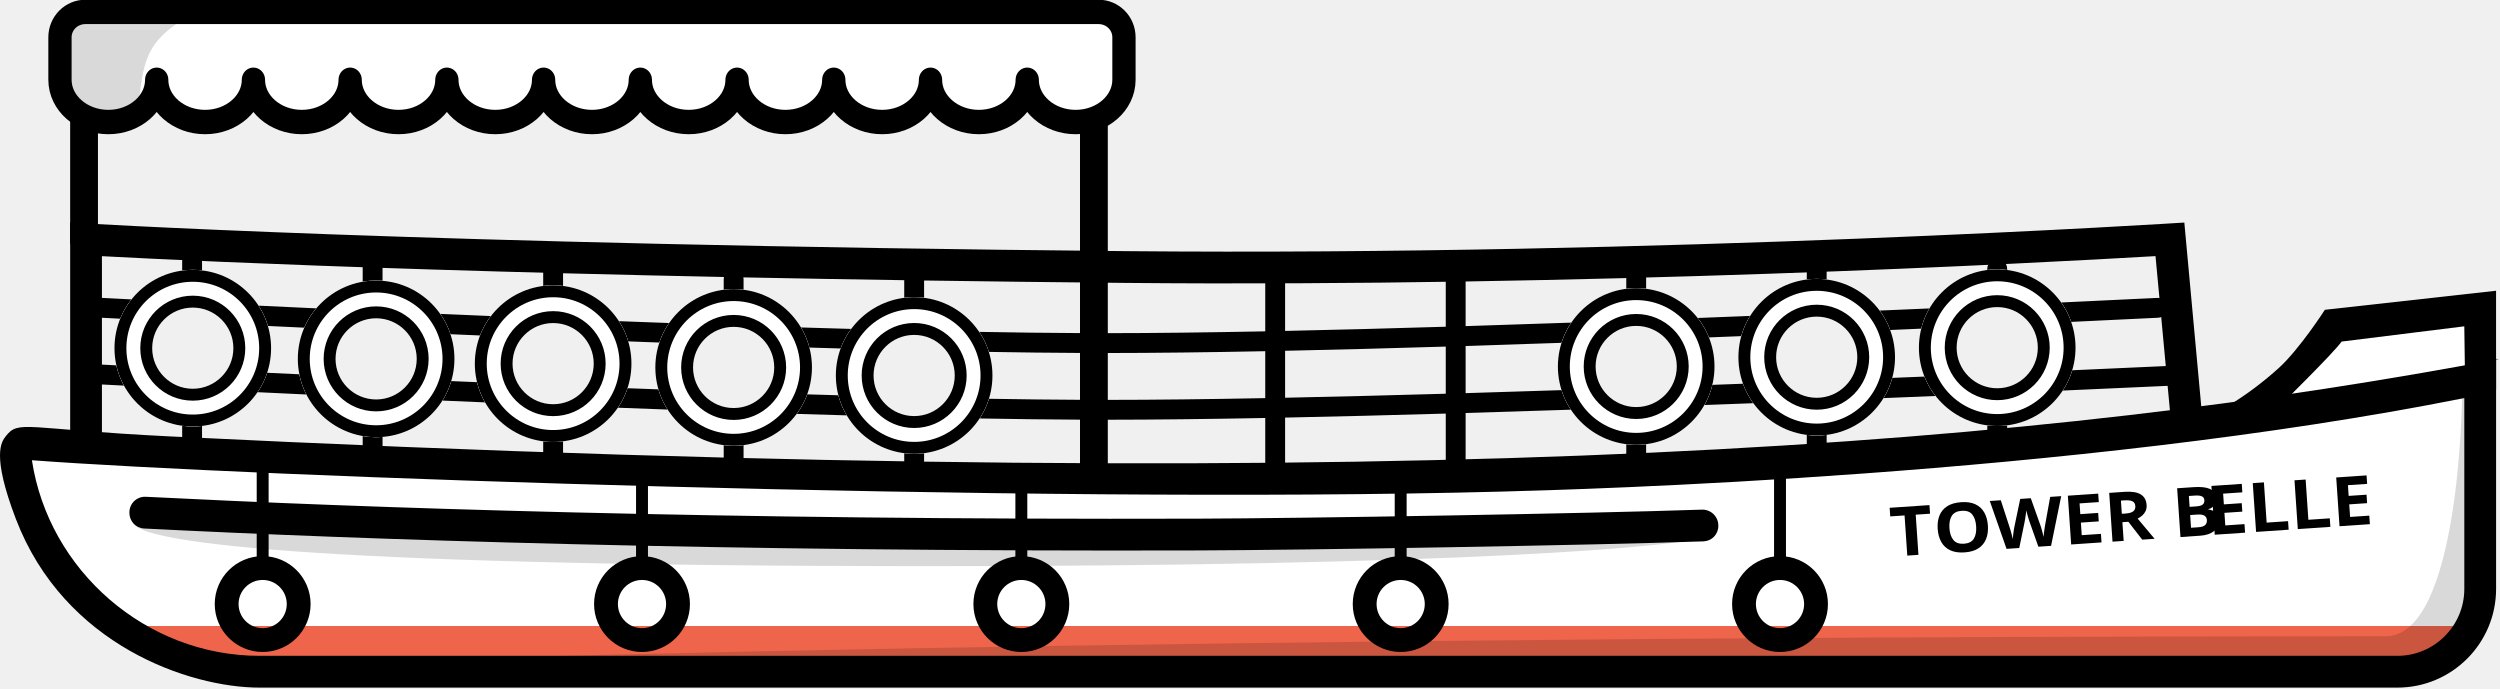
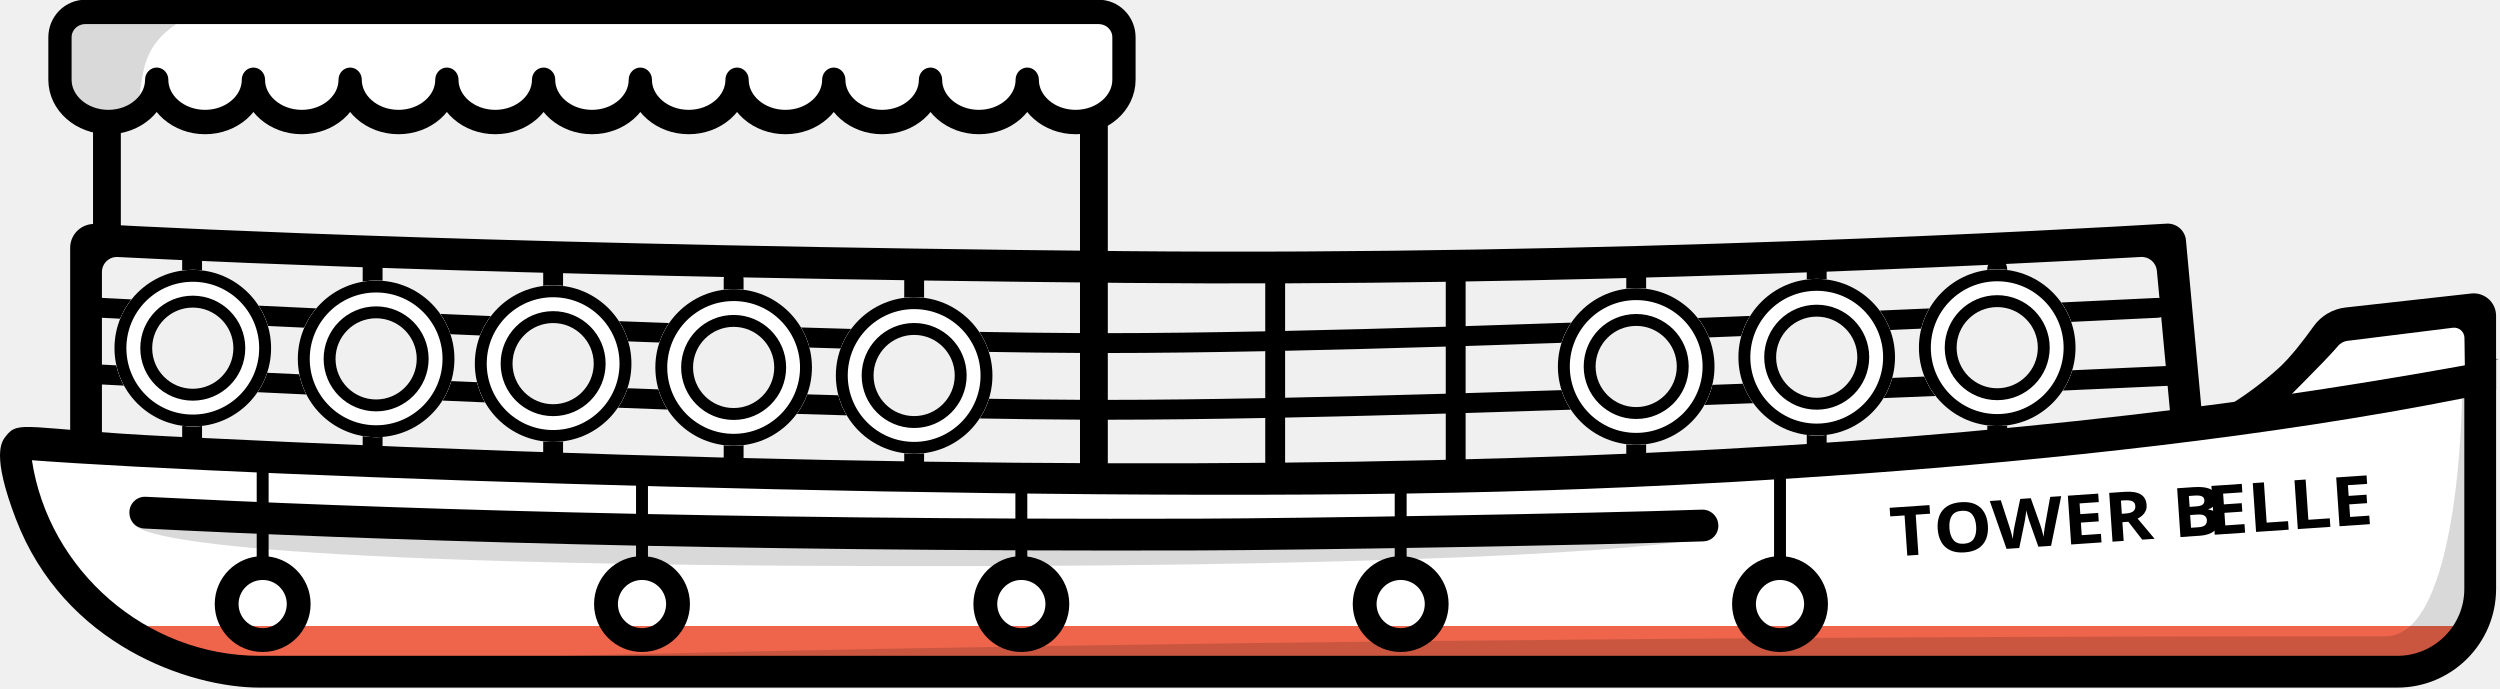
<svg xmlns="http://www.w3.org/2000/svg" width="100%" height="100%" viewBox="0 0 2623 722" version="1.1" xml:space="preserve" style="fill-rule:evenodd;clip-rule:evenodd;stroke-linecap:square;stroke-linejoin:round;stroke-miterlimit:1.5;">
  <g transform="matrix(1,0,0,1,-1383.78,-5301.08)">
    <g>
      <g transform="matrix(2.03693,0,0,0.500745,-1823.97,2606.41)">
        <path d="M2844.14,6041.7C2844.14,6041.7 2844.14,6431.09 2844.14,6654.39C2844.14,6694.89 2840.19,6733.72 2833.15,6762.36C2826.11,6791 2816.56,6807.08 2806.61,6807.08C2641.92,6807.08 1979.38,6807.08 1705.48,6807.08C1639.52,6807.08 1586.05,6589.58 1586.05,6321.28C1586.05,6321.28 1586.05,6321.28 1586.05,6321.28C1971.64,6438.46 2351.02,6427.91 2742.9,6246.8C2748.79,6244.08 2774.32,6061.58 2780.22,6058.78C2804.79,6047.11 2819.55,6054.73 2844.14,6041.7Z" style="fill:white;" />
      </g>
      <g transform="matrix(2.03693,0,0,0.500745,-1823.97,2606.41)">
        <path d="M2842.94,6692.9C2838.74,6758.59 2824.07,6807.08 2806.61,6807.08L1705.48,6807.08C1676.17,6807.08 1649.33,6764.15 1628.55,6692.9L2842.94,6692.9Z" style="fill:rgb(238,101,75);" />
      </g>
      <g transform="matrix(1,0,0,1,0,15.5392)">
        <g transform="matrix(0.649426,0,0,0.649426,373.197,3542.5)">
-           <path d="M4660.04,3214.93C4643.65,3215.65 4626.9,3216.37 4609.82,3217.11C4605.63,3205.8 4599.86,3195.25 4592.79,3185.73C4620.5,3184.55 4647.39,3183.38 4673.32,3182.25C4667.45,3192.34 4662.94,3203.32 4660.04,3214.93ZM4766.75,3120.16L4766.75,3118.22C4766.75,3109.37 4773.94,3102.18 4782.79,3102.18C4791.65,3102.18 4798.83,3109.37 4798.83,3118.22L4798.83,3120.16C4793.58,3119.49 4788.23,3119.15 4782.79,3119.15C4777.36,3119.15 4772.01,3119.49 4766.75,3120.16ZM4886.11,3172.66C4982.85,3168.16 5041.21,3165.26 5041.21,3165.26C5050.05,3164.82 5057.59,3171.64 5058.03,3180.48C5058.46,3189.33 5051.64,3196.86 5042.8,3197.3C5042.8,3197.3 4990.28,3199.91 4902.28,3204.02C4898.36,3192.75 4892.88,3182.22 4886.11,3172.66ZM4903.95,3282.18C5008.48,3277.58 5072.05,3274.59 5072.05,3274.59C5080.89,3274.17 5088.41,3281.01 5088.82,3289.85C5089.24,3298.7 5082.4,3306.21 5073.56,3306.63C5073.56,3306.63 5003.13,3309.95 4888.64,3314.96C4895.22,3304.93 4900.42,3293.91 4903.95,3282.18ZM4798.83,3371.17L4798.83,3403.9C4798.83,3412.76 4791.65,3419.94 4782.79,3419.94C4773.94,3419.94 4766.75,3412.76 4766.75,3403.9L4766.75,3371.17C4772.01,3371.84 4777.36,3372.18 4782.79,3372.18C4788.23,3372.18 4793.58,3371.84 4798.83,3371.17ZM4683.24,3323.7C4656.1,3324.83 4627.98,3325.98 4599.04,3327.15C4605.22,3317.1 4610.03,3306.12 4613.21,3294.47C4630.87,3293.76 4648.21,3293.05 4665.18,3292.35C4669.7,3303.7 4675.81,3314.24 4683.24,3323.7ZM4369.28,3227.03C4352,3227.72 4334.57,3228.4 4317.03,3229.08C4312.47,3217.71 4306.31,3207.15 4298.83,3197.69C4327.44,3196.59 4355.75,3195.48 4383.66,3194.36C4377.41,3204.4 4372.53,3215.38 4369.28,3227.03ZM4475.12,3135.55L4475.12,3118.22C4475.12,3109.37 4482.31,3102.18 4491.16,3102.18C4500.02,3102.18 4507.2,3109.37 4507.2,3118.22L4507.2,3135.55C4501.95,3134.89 4496.6,3134.54 4491.16,3134.54C4485.73,3134.54 4480.38,3134.89 4475.12,3135.55ZM4507.2,3386.57L4507.2,3437.16C4507.2,3446.01 4500.02,3453.2 4491.16,3453.2C4482.31,3453.2 4475.12,3446.01 4475.12,3437.16L4475.12,3386.57C4480.38,3387.23 4485.73,3387.58 4491.16,3387.58C4496.6,3387.58 4501.95,3387.23 4507.2,3386.57ZM4388.79,3335.38C4362.71,3336.36 4336.31,3337.35 4309.67,3338.32C4315.38,3328.24 4319.75,3317.31 4322.54,3305.75C4339.16,3305.14 4355.69,3304.53 4372.1,3303.91C4376.18,3315.24 4381.83,3325.81 4388.79,3335.38ZM4094.03,3345.86C4037.2,3347.74 3980.26,3349.54 3923.94,3351.2L3923.94,3437.16C3923.94,3446.01 3916.75,3453.2 3907.9,3453.2C3899.05,3453.2 3891.86,3446.01 3891.86,3437.16L3891.86,3352.14C3802.46,3354.72 3714.96,3356.93 3632.31,3358.62L3632.31,3454.03C3632.31,3462.88 3625.12,3470.07 3616.27,3470.07C3607.41,3470.07 3600.23,3462.88 3600.23,3454.03L3600.23,3359.25C3507.11,3361.02 3420.85,3362.05 3345.86,3362.08L3345.86,3476.49L3300.95,3476.49L3300.95,3361.98C3250.46,3361.73 3196.02,3361.05 3138.77,3360.03C3145.18,3350.28 3150.29,3339.59 3153.83,3328.21C3205.58,3329.09 3254.91,3329.67 3300.95,3329.9L3300.95,3254.19C3254.86,3253.96 3205.48,3253.38 3153.67,3252.5C3150.01,3240.91 3144.72,3230.03 3138.08,3220.15C3195.58,3221.18 3250.26,3221.86 3300.95,3222.11L3300.95,2714.17L3345.86,2714.17L3345.86,3222.21C3421.26,3222.18 3507.49,3221.11 3600.23,3219.27L3600.23,3135.09C3600.23,3126.23 3607.41,3119.05 3616.27,3119.05C3625.12,3119.05 3632.31,3126.23 3632.31,3135.09L3632.31,3218.61C3715.16,3216.85 3802.67,3214.52 3891.86,3211.82L3891.86,3118.22C3891.86,3109.37 3899.05,3102.18 3907.9,3102.18C3916.75,3102.18 3923.94,3109.37 3923.94,3118.22L3923.94,3210.84C3980.59,3209.08 4037.77,3207.18 4094.73,3205.19C4087.98,3215.16 4082.61,3226.13 4078.9,3237.84C4027.18,3239.62 3975.34,3241.33 3923.94,3242.93L3923.94,3319.12C3975.27,3317.6 4027.11,3315.97 4078.9,3314.27C4082.48,3325.57 4087.6,3336.18 4094.03,3345.86ZM3600.23,3251.36C3507.5,3253.19 3421.26,3254.26 3345.86,3254.29L3345.86,3330C3420.85,3329.97 3507.11,3328.94 3600.23,3327.17L3600.23,3251.36ZM3891.86,3243.91C3802.66,3246.61 3715.16,3248.93 3632.31,3250.7L3632.31,3326.54C3714.96,3324.85 3802.46,3322.63 3891.86,3320.06L3891.86,3243.91ZM4183.49,3150.55L4183.49,3118.22C4183.49,3109.37 4190.68,3102.18 4199.53,3102.18C4208.38,3102.18 4215.57,3109.37 4215.57,3118.22L4215.57,3150.55C4210.32,3149.88 4204.96,3149.54 4199.53,3149.54C4194.1,3149.54 4188.74,3149.88 4183.49,3150.55ZM4215.57,3401.56L4215.57,3437.16C4215.57,3446.01 4208.38,3453.2 4199.53,3453.2C4190.68,3453.2 4183.49,3446.01 4183.49,3437.16L4183.49,3401.56C4188.74,3402.23 4194.1,3402.57 4199.53,3402.57C4204.96,3402.57 4210.32,3402.23 4215.57,3401.56ZM2924.11,3355.02C2897.38,3354.27 2870.38,3353.48 2843.21,3352.65C2850.28,3343.07 2856.04,3332.45 2860.21,3321.08C2877.08,3321.59 2893.87,3322.08 2910.56,3322.55C2913.57,3334.1 2918.17,3345 2924.11,3355.02ZM2914.23,3246.96C2897.51,3246.48 2880.68,3245.99 2863.77,3245.49C2860.74,3233.93 2856.12,3223.01 2850.15,3212.99C2877.42,3213.82 2904.51,3214.61 2931.33,3215.35C2924.22,3224.93 2918.43,3235.56 2914.23,3246.96ZM3016.97,3165.1L3016.97,3135.09C3016.97,3126.23 3024.15,3119.05 3033.01,3119.05C3041.86,3119.05 3049.05,3126.23 3049.05,3135.09L3049.05,3165.1C3043.79,3164.43 3038.44,3164.09 3033.01,3164.09C3027.57,3164.09 3022.22,3164.43 3016.97,3165.1ZM3049.05,3416.12L3049.05,3454.03C3049.05,3462.88 3041.86,3470.07 3033.01,3470.07C3024.15,3470.07 3016.97,3462.88 3016.97,3454.03L3016.97,3416.12C3022.22,3416.78 3027.57,3417.12 3033.01,3417.12C3038.44,3417.12 3043.79,3416.78 3049.05,3416.12ZM2634.72,3345.65C2607.84,3344.67 2581.01,3343.68 2554.31,3342.66C2560.89,3333.03 2566.16,3322.44 2569.9,3311.16C2586.52,3311.78 2603.19,3312.4 2619.89,3313.01C2623.29,3324.67 2628.32,3335.64 2634.72,3345.65ZM2621.39,3237.37C2604.59,3236.76 2587.81,3236.14 2571.07,3235.51C2567.61,3223.83 2562.51,3212.85 2556.03,3202.84C2582.97,3203.87 2610.05,3204.87 2637.18,3205.85C2630.53,3215.48 2625.19,3226.07 2621.39,3237.37ZM2725.33,3152.09L2725.33,3135.09C2725.33,3126.23 2732.52,3119.05 2741.37,3119.05C2750.23,3119.05 2757.41,3126.23 2757.41,3135.09L2757.41,3152.09C2752.16,3151.42 2746.81,3151.08 2741.37,3151.08C2735.94,3151.08 2730.59,3151.42 2725.33,3152.09ZM2757.41,3403.1L2757.41,3454.03C2757.41,3462.88 2750.23,3470.07 2741.37,3470.07C2732.52,3470.07 2725.33,3462.88 2725.33,3454.03L2725.33,3403.1C2730.59,3403.77 2735.94,3404.11 2741.37,3404.11C2746.81,3404.11 2752.16,3403.77 2757.41,3403.1ZM2331.67,3225.94C2315.59,3225.27 2299.65,3224.59 2283.89,3223.91C2279.97,3212.11 2274.36,3201.07 2267.34,3191.1C2294.16,3192.26 2321.51,3193.42 2349.28,3194.58C2342.01,3204.07 2336.05,3214.61 2331.67,3225.94ZM2433.7,3145.95L2433.7,3104.29C2433.7,3095.44 2440.89,3088.25 2449.74,3088.25C2458.6,3088.25 2465.78,3095.44 2465.78,3104.29L2465.78,3145.95C2460.53,3145.29 2455.18,3144.94 2449.74,3144.94C2444.31,3144.94 2438.96,3145.29 2433.7,3145.95ZM2465.78,3396.97L2465.78,3423.23C2465.78,3432.09 2458.6,3439.27 2449.74,3439.27C2440.89,3439.27 2433.7,3432.09 2433.7,3423.23L2433.7,3396.97C2438.96,3397.63 2444.31,3397.98 2449.74,3397.98C2455.18,3397.98 2460.53,3397.63 2465.78,3396.97ZM2339.8,3334.07C2316.49,3333.09 2293.49,3332.12 2270.86,3331.14C2276.98,3321.45 2281.81,3310.87 2285.13,3299.65C2298.89,3300.24 2312.79,3300.83 2326.8,3301.42C2329.62,3313.01 2334.03,3323.98 2339.8,3334.07ZM2051.1,3321.3C2023.49,3320.02 1997.12,3318.78 1972.19,3317.59C1978.73,3307.99 1983.99,3297.45 1987.71,3286.22C2004.46,3287.01 2021.82,3287.83 2039.72,3288.66C2042.03,3300.18 2045.89,3311.14 2051.1,3321.3ZM2047.73,3213.36C2027.42,3212.41 2007.8,3211.49 1988.93,3210.6C1985.46,3198.86 1980.33,3187.82 1973.81,3177.77C2003.06,3179.16 2034.27,3180.63 2067.14,3182.14C2059.24,3191.49 2052.67,3201.99 2047.73,3213.36ZM2142.07,3139.11L2142.07,3089.79C2142.07,3080.93 2149.26,3073.75 2158.11,3073.75C2166.96,3073.75 2174.15,3080.93 2174.15,3089.79L2174.15,3137.66C2170.73,3137.39 2167.28,3137.24 2163.79,3137.24C2156.38,3137.24 2149.13,3137.88 2142.07,3139.11ZM2174.15,3389.86L2174.15,3408.73C2174.15,3417.58 2166.96,3424.77 2158.11,3424.77C2149.26,3424.77 2142.07,3417.58 2142.07,3408.73L2142.07,3388.42C2149.13,3389.64 2156.38,3390.28 2163.79,3390.28C2167.28,3390.28 2170.73,3390.14 2174.15,3389.86ZM1750.33,3198.87C1730.6,3197.86 1719.94,3197.3 1719.94,3197.3C1711.1,3196.83 1704.3,3189.28 1704.77,3180.44C1705.24,3171.6 1712.79,3164.8 1721.63,3165.26C1721.63,3165.26 1738.32,3166.14 1768.6,3167.68C1761.1,3177.08 1754.92,3187.57 1750.33,3198.87ZM1850.44,3121.09L1850.44,3089.79C1850.44,3080.93 1857.63,3073.75 1866.48,3073.75C1875.33,3073.75 1882.52,3080.93 1882.52,3089.79L1882.52,3120.82C1877.62,3120.24 1872.63,3119.94 1867.57,3119.94C1861.76,3119.94 1856.04,3120.33 1850.44,3121.09ZM1882.52,3372.1L1882.52,3408.73C1882.52,3417.58 1875.33,3424.77 1866.48,3424.77C1857.63,3424.77 1850.44,3417.58 1850.44,3408.73L1850.44,3371.82C1856.04,3372.58 1861.76,3372.97 1867.57,3372.97C1872.63,3372.97 1877.62,3372.68 1882.52,3372.1ZM1756.46,3306.97C1732.82,3305.76 1719.94,3305.09 1719.94,3305.09C1711.1,3304.62 1704.3,3297.06 1704.77,3288.22C1705.24,3279.38 1712.79,3272.59 1721.63,3273.05C1721.63,3273.05 1729.46,3273.46 1744.12,3274.22C1746.72,3285.82 1750.91,3296.82 1756.46,3306.97ZM1669.46,2714.17L1714.37,2714.17L1714.37,3078.02L1669.46,3078.02L1669.46,2714.17ZM1970.85,3422.97C1970.85,3417.66 1975.17,3413.35 1980.48,3413.35C1985.79,3413.35 1990.1,3417.66 1990.1,3422.97L1990.1,3599.4C1990.1,3604.71 1985.79,3609.02 1980.48,3609.02C1975.17,3609.02 1970.85,3604.71 1970.85,3599.4L1970.85,3422.97ZM2583.7,3444.53C2583.7,3439.22 2588.02,3434.91 2593.33,3434.91C2598.64,3434.91 2602.95,3439.22 2602.95,3444.53L2602.95,3599.4C2602.95,3604.71 2598.64,3609.02 2593.33,3609.02C2588.02,3609.02 2583.7,3604.71 2583.7,3599.4L2583.7,3444.53ZM3196.55,3444.53C3196.55,3439.22 3200.87,3434.91 3206.18,3434.91C3211.49,3434.91 3215.8,3439.22 3215.8,3444.53L3215.8,3599.4C3215.8,3604.71 3211.49,3609.02 3206.18,3609.02C3200.87,3609.02 3196.55,3604.71 3196.55,3599.4L3196.55,3444.53Z" />
+           <path d="M4660.04,3214.93C4643.65,3215.65 4626.9,3216.37 4609.82,3217.11C4605.63,3205.8 4599.86,3195.25 4592.79,3185.73C4620.5,3184.55 4647.39,3183.38 4673.32,3182.25C4667.45,3192.34 4662.94,3203.32 4660.04,3214.93ZM4766.75,3120.16L4766.75,3118.22C4766.75,3109.37 4773.94,3102.18 4782.79,3102.18C4791.65,3102.18 4798.83,3109.37 4798.83,3118.22L4798.83,3120.16C4793.58,3119.49 4788.23,3119.15 4782.79,3119.15C4777.36,3119.15 4772.01,3119.49 4766.75,3120.16ZM4886.11,3172.66C4982.85,3168.16 5041.21,3165.26 5041.21,3165.26C5050.05,3164.82 5057.59,3171.64 5058.03,3180.48C5058.46,3189.33 5051.64,3196.86 5042.8,3197.3C5042.8,3197.3 4990.28,3199.91 4902.28,3204.02C4898.36,3192.75 4892.88,3182.22 4886.11,3172.66ZM4903.95,3282.18C5008.48,3277.58 5072.05,3274.59 5072.05,3274.59C5080.89,3274.17 5088.41,3281.01 5088.82,3289.85C5089.24,3298.7 5082.4,3306.21 5073.56,3306.63C5073.56,3306.63 5003.13,3309.95 4888.64,3314.96C4895.22,3304.93 4900.42,3293.91 4903.95,3282.18ZM4798.83,3371.17L4798.83,3403.9C4798.83,3412.76 4791.65,3419.94 4782.79,3419.94C4773.94,3419.94 4766.75,3412.76 4766.75,3403.9L4766.75,3371.17C4772.01,3371.84 4777.36,3372.18 4782.79,3372.18C4788.23,3372.18 4793.58,3371.84 4798.83,3371.17ZM4683.24,3323.7C4656.1,3324.83 4627.98,3325.98 4599.04,3327.15C4605.22,3317.1 4610.03,3306.12 4613.21,3294.47C4630.87,3293.76 4648.21,3293.05 4665.18,3292.35C4669.7,3303.7 4675.81,3314.24 4683.24,3323.7ZM4369.28,3227.03C4352,3227.72 4334.57,3228.4 4317.03,3229.08C4312.47,3217.71 4306.31,3207.15 4298.83,3197.69C4327.44,3196.59 4355.75,3195.48 4383.66,3194.36C4377.41,3204.4 4372.53,3215.38 4369.28,3227.03ZM4475.12,3135.55L4475.12,3118.22C4475.12,3109.37 4482.31,3102.18 4491.16,3102.18C4500.02,3102.18 4507.2,3109.37 4507.2,3118.22L4507.2,3135.55C4501.95,3134.89 4496.6,3134.54 4491.16,3134.54C4485.73,3134.54 4480.38,3134.89 4475.12,3135.55ZM4507.2,3386.57L4507.2,3437.16C4507.2,3446.01 4500.02,3453.2 4491.16,3453.2C4482.31,3453.2 4475.12,3446.01 4475.12,3437.16L4475.12,3386.57C4480.38,3387.23 4485.73,3387.58 4491.16,3387.58C4496.6,3387.58 4501.95,3387.23 4507.2,3386.57ZM4388.79,3335.38C4362.71,3336.36 4336.31,3337.35 4309.67,3338.32C4315.38,3328.24 4319.75,3317.31 4322.54,3305.75C4339.16,3305.14 4355.69,3304.53 4372.1,3303.91C4376.18,3315.24 4381.83,3325.81 4388.79,3335.38ZM4094.03,3345.86C4037.2,3347.74 3980.26,3349.54 3923.94,3351.2L3923.94,3437.16C3923.94,3446.01 3916.75,3453.2 3907.9,3453.2C3899.05,3453.2 3891.86,3446.01 3891.86,3437.16L3891.86,3352.14C3802.46,3354.72 3714.96,3356.93 3632.31,3358.62L3632.31,3454.03C3632.31,3462.88 3625.12,3470.07 3616.27,3470.07C3607.41,3470.07 3600.23,3462.88 3600.23,3454.03L3600.23,3359.25C3507.11,3361.02 3420.85,3362.05 3345.86,3362.08L3345.86,3476.49L3300.95,3476.49L3300.95,3361.98C3250.46,3361.73 3196.02,3361.05 3138.77,3360.03C3145.18,3350.28 3150.29,3339.59 3153.83,3328.21C3205.58,3329.09 3254.91,3329.67 3300.95,3329.9L3300.95,3254.19C3254.86,3253.96 3205.48,3253.38 3153.67,3252.5C3150.01,3240.91 3144.72,3230.03 3138.08,3220.15C3195.58,3221.18 3250.26,3221.86 3300.95,3222.11L3300.95,2714.17L3345.86,2714.17L3345.86,3222.21C3421.26,3222.18 3507.49,3221.11 3600.23,3219.27L3600.23,3135.09C3600.23,3126.23 3607.41,3119.05 3616.27,3119.05C3625.12,3119.05 3632.31,3126.23 3632.31,3135.09L3632.31,3218.61C3715.16,3216.85 3802.67,3214.52 3891.86,3211.82L3891.86,3118.22C3891.86,3109.37 3899.05,3102.18 3907.9,3102.18C3916.75,3102.18 3923.94,3109.37 3923.94,3118.22L3923.94,3210.84C3980.59,3209.08 4037.77,3207.18 4094.73,3205.19C4087.98,3215.16 4082.61,3226.13 4078.9,3237.84C4027.18,3239.62 3975.34,3241.33 3923.94,3242.93L3923.94,3319.12C3975.27,3317.6 4027.11,3315.97 4078.9,3314.27C4082.48,3325.57 4087.6,3336.18 4094.03,3345.86ZM3600.23,3251.36C3507.5,3253.19 3421.26,3254.26 3345.86,3254.29L3345.86,3330C3420.85,3329.97 3507.11,3328.94 3600.23,3327.17L3600.23,3251.36ZM3891.86,3243.91C3802.66,3246.61 3715.16,3248.93 3632.31,3250.7L3632.31,3326.54C3714.96,3324.85 3802.46,3322.63 3891.86,3320.06L3891.86,3243.91ZM4183.49,3150.55L4183.49,3118.22C4183.49,3109.37 4190.68,3102.18 4199.53,3102.18C4208.38,3102.18 4215.57,3109.37 4215.57,3118.22L4215.57,3150.55C4210.32,3149.88 4204.96,3149.54 4199.53,3149.54C4194.1,3149.54 4188.74,3149.88 4183.49,3150.55ZM4215.57,3401.56L4215.57,3437.16C4215.57,3446.01 4208.38,3453.2 4199.53,3453.2C4190.68,3453.2 4183.49,3446.01 4183.49,3437.16L4183.49,3401.56C4188.74,3402.23 4194.1,3402.57 4199.53,3402.57C4204.96,3402.57 4210.32,3402.23 4215.57,3401.56ZM2924.11,3355.02C2897.38,3354.27 2870.38,3353.48 2843.21,3352.65C2850.28,3343.07 2856.04,3332.45 2860.21,3321.08C2877.08,3321.59 2893.87,3322.08 2910.56,3322.55C2913.57,3334.1 2918.17,3345 2924.11,3355.02ZM2914.23,3246.96C2897.51,3246.48 2880.68,3245.99 2863.77,3245.49C2860.74,3233.93 2856.12,3223.01 2850.15,3212.99C2877.42,3213.82 2904.51,3214.61 2931.33,3215.35C2924.22,3224.93 2918.43,3235.56 2914.23,3246.96ZM3016.97,3165.1L3016.97,3135.09C3016.97,3126.23 3024.15,3119.05 3033.01,3119.05C3041.86,3119.05 3049.05,3126.23 3049.05,3135.09L3049.05,3165.1C3043.79,3164.43 3038.44,3164.09 3033.01,3164.09C3027.57,3164.09 3022.22,3164.43 3016.97,3165.1ZM3049.05,3416.12L3049.05,3454.03C3049.05,3462.88 3041.86,3470.07 3033.01,3470.07C3024.15,3470.07 3016.97,3462.88 3016.97,3454.03L3016.97,3416.12C3022.22,3416.78 3027.57,3417.12 3033.01,3417.12C3038.44,3417.12 3043.79,3416.78 3049.05,3416.12ZM2634.72,3345.65C2607.84,3344.67 2581.01,3343.68 2554.31,3342.66C2560.89,3333.03 2566.16,3322.44 2569.9,3311.16C2586.52,3311.78 2603.19,3312.4 2619.89,3313.01C2623.29,3324.67 2628.32,3335.64 2634.72,3345.65ZM2621.39,3237.37C2604.59,3236.76 2587.81,3236.14 2571.07,3235.51C2567.61,3223.83 2562.51,3212.85 2556.03,3202.84C2582.97,3203.87 2610.05,3204.87 2637.18,3205.85C2630.53,3215.48 2625.19,3226.07 2621.39,3237.37ZM2725.33,3152.09L2725.33,3135.09C2725.33,3126.23 2732.52,3119.05 2741.37,3119.05C2750.23,3119.05 2757.41,3126.23 2757.41,3135.09L2757.41,3152.09C2752.16,3151.42 2746.81,3151.08 2741.37,3151.08C2735.94,3151.08 2730.59,3151.42 2725.33,3152.09ZM2757.41,3403.1L2757.41,3454.03C2757.41,3462.88 2750.23,3470.07 2741.37,3470.07C2732.52,3470.07 2725.33,3462.88 2725.33,3454.03L2725.33,3403.1C2730.59,3403.77 2735.94,3404.11 2741.37,3404.11C2746.81,3404.11 2752.16,3403.77 2757.41,3403.1ZM2331.67,3225.94C2315.59,3225.27 2299.65,3224.59 2283.89,3223.91C2279.97,3212.11 2274.36,3201.07 2267.34,3191.1C2294.16,3192.26 2321.51,3193.42 2349.28,3194.58C2342.01,3204.07 2336.05,3214.61 2331.67,3225.94ZM2433.7,3145.95L2433.7,3104.29C2433.7,3095.44 2440.89,3088.25 2449.74,3088.25C2458.6,3088.25 2465.78,3095.44 2465.78,3104.29L2465.78,3145.95C2460.53,3145.29 2455.18,3144.94 2449.74,3144.94C2444.31,3144.94 2438.96,3145.29 2433.7,3145.95ZM2465.78,3396.97L2465.78,3423.23C2465.78,3432.09 2458.6,3439.27 2449.74,3439.27C2440.89,3439.27 2433.7,3432.09 2433.7,3423.23L2433.7,3396.97C2438.96,3397.63 2444.31,3397.98 2449.74,3397.98C2455.18,3397.98 2460.53,3397.63 2465.78,3396.97ZM2339.8,3334.07C2316.49,3333.09 2293.49,3332.12 2270.86,3331.14C2276.98,3321.45 2281.81,3310.87 2285.13,3299.65C2298.89,3300.24 2312.79,3300.83 2326.8,3301.42C2329.62,3313.01 2334.03,3323.98 2339.8,3334.07ZM2051.1,3321.3C2023.49,3320.02 1997.12,3318.78 1972.19,3317.59C1978.73,3307.99 1983.99,3297.45 1987.71,3286.22C2004.46,3287.01 2021.82,3287.83 2039.72,3288.66C2042.03,3300.18 2045.89,3311.14 2051.1,3321.3ZM2047.73,3213.36C2027.42,3212.41 2007.8,3211.49 1988.93,3210.6C1985.46,3198.86 1980.33,3187.82 1973.81,3177.77C2003.06,3179.16 2034.27,3180.63 2067.14,3182.14C2059.24,3191.49 2052.67,3201.99 2047.73,3213.36ZM2142.07,3139.11L2142.07,3089.79C2142.07,3080.93 2149.26,3073.75 2158.11,3073.75C2166.96,3073.75 2174.15,3080.93 2174.15,3089.79L2174.15,3137.66C2170.73,3137.39 2167.28,3137.24 2163.79,3137.24C2156.38,3137.24 2149.13,3137.88 2142.07,3139.11ZM2174.15,3389.86L2174.15,3408.73C2174.15,3417.58 2166.96,3424.77 2158.11,3424.77C2149.26,3424.77 2142.07,3417.58 2142.07,3408.73L2142.07,3388.42C2149.13,3389.64 2156.38,3390.28 2163.79,3390.28C2167.28,3390.28 2170.73,3390.14 2174.15,3389.86ZM1750.33,3198.87C1730.6,3197.86 1719.94,3197.3 1719.94,3197.3C1711.1,3196.83 1704.3,3189.28 1704.77,3180.44C1705.24,3171.6 1712.79,3164.8 1721.63,3165.26C1721.63,3165.26 1738.32,3166.14 1768.6,3167.68C1761.1,3177.08 1754.92,3187.57 1750.33,3198.87ZM1850.44,3121.09L1850.44,3089.79C1850.44,3080.93 1857.63,3073.75 1866.48,3073.75C1875.33,3073.75 1882.52,3080.93 1882.52,3089.79L1882.52,3120.82C1877.62,3120.24 1872.63,3119.94 1867.57,3119.94C1861.76,3119.94 1856.04,3120.33 1850.44,3121.09ZM1882.52,3372.1L1882.52,3408.73C1882.52,3417.58 1875.33,3424.77 1866.48,3424.77C1857.63,3424.77 1850.44,3417.58 1850.44,3408.73L1850.44,3371.82C1856.04,3372.58 1861.76,3372.97 1867.57,3372.97C1872.63,3372.97 1877.62,3372.68 1882.52,3372.1ZM1756.46,3306.97C1732.82,3305.76 1719.94,3305.09 1719.94,3305.09C1711.1,3304.62 1704.3,3297.06 1704.77,3288.22C1705.24,3279.38 1712.79,3272.59 1721.63,3273.05C1721.63,3273.05 1729.46,3273.46 1744.12,3274.22C1746.72,3285.82 1750.91,3296.82 1756.46,3306.97ZM1706.42,2714.17L1751.33,2714.17L1751.33,3078.02L1706.42,3078.02L1706.42,2714.17ZM1970.85,3422.97C1970.85,3417.66 1975.17,3413.35 1980.48,3413.35C1985.79,3413.35 1990.1,3417.66 1990.1,3422.97L1990.1,3599.4C1990.1,3604.71 1985.79,3609.02 1980.48,3609.02C1975.17,3609.02 1970.85,3604.71 1970.85,3599.4L1970.85,3422.97ZM2583.7,3444.53C2583.7,3439.22 2588.02,3434.91 2593.33,3434.91C2598.64,3434.91 2602.95,3439.22 2602.95,3444.53L2602.95,3599.4C2602.95,3604.71 2598.64,3609.02 2593.33,3609.02C2588.02,3609.02 2583.7,3604.71 2583.7,3599.4L2583.7,3444.53ZM3196.55,3444.53C3196.55,3439.22 3200.87,3434.91 3206.18,3434.91C3211.49,3434.91 3215.8,3439.22 3215.8,3444.53L3215.8,3599.4C3215.8,3604.71 3211.49,3609.02 3206.18,3609.02C3200.87,3609.02 3196.55,3604.71 3196.55,3599.4L3196.55,3444.53Z" />
        </g>
        <g transform="matrix(0.954556,0,0,1,41.3176,1752.64)">
          <path d="M1472.29,3616.59L1472.29,3572.01C1472.29,3564.95 1475.23,3558.18 1480.45,3553.19C1485.68,3548.2 1492.77,3545.4 1500.16,3545.4L2613.9,3545.4C2621.29,3545.4 2628.38,3548.2 2633.61,3553.19C2638.84,3558.18 2641.78,3564.95 2641.78,3572.01L2641.78,3616.59C2641.78,3641.07 2617.96,3660.94 2588.62,3660.94C2559.28,3660.94 2535.46,3641.07 2535.46,3616.59C2535.46,3641.07 2511.64,3660.94 2482.3,3660.94C2452.96,3660.94 2429.14,3641.07 2429.14,3616.59C2429.14,3641.07 2405.32,3660.94 2375.98,3660.94C2346.64,3660.94 2322.82,3641.07 2322.82,3616.59C2322.82,3641.07 2299.01,3660.94 2269.67,3660.94C2240.33,3660.94 2216.51,3641.07 2216.51,3616.59C2216.51,3641.07 2192.69,3660.94 2163.35,3660.94C2134.01,3660.94 2110.19,3641.07 2110.19,3616.59C2110.19,3641.07 2086.37,3660.94 2057.03,3660.94C2027.69,3660.94 2003.87,3641.07 2003.87,3616.59C2003.87,3641.07 1980.05,3660.94 1950.72,3660.94C1921.38,3660.94 1897.56,3641.07 1897.56,3616.59C1897.56,3641.07 1873.74,3660.94 1844.4,3660.94C1815.06,3660.94 1791.24,3641.07 1791.24,3616.59C1791.24,3641.07 1767.42,3660.94 1738.08,3660.94C1708.74,3660.94 1684.92,3641.07 1684.92,3616.59C1684.92,3641.07 1661.1,3660.94 1631.76,3660.94C1602.42,3660.94 1578.61,3641.07 1578.61,3616.59C1578.61,3641.07 1554.79,3660.94 1525.45,3660.94C1496.11,3660.94 1472.29,3641.07 1472.29,3616.59Z" style="fill:white;stroke:black;stroke-width:25.57px;" />
        </g>
        <g transform="matrix(1.17648,0,0,0.795846,-302.089,2500.52)">
-           <path d="M1523.88,4086.12L1495.55,4090.88L1495.55,3792.84C1495.55,3792.84 1803.98,3821.78 2436.48,3830.53C2915.83,3837.17 3380.99,3792.84 3380.99,3792.84L3397.99,4065.74L3369.51,4062.17L3355.29,3837.1C3248.59,3846.35 2847.61,3878.11 2436.21,3872.42C1916.74,3865.23 1615.5,3844.43 1523.88,3837.17C1523.88,3837.17 1523.88,4086.12 1523.88,4086.12Z" />
+           <path d="M1523.88,4086.12L1495.55,4090.88L1495.55,3826.16C1495.55,3817.48 1497.97,3809.19 1502.25,3803.24C1506.52,3797.3 1512.27,3794.23 1518.13,3794.77C1599.68,3801.38 1902.66,3823.14 2436.48,3830.53C2863.68,3836.45 3279.62,3801.88 3365.06,3794.29C3373.93,3793.46 3381.64,3803.22 3382.45,3816.3C3386.57,3882.46 3397.99,4065.74 3397.99,4065.74L3369.51,4062.17C3369.51,4062.17 3359.95,3910.87 3356.51,3856.37C3355.83,3845.62 3349.51,3837.6 3342.22,3838.22C3218.83,3848.65 2832.35,3877.9 2436.21,3872.42C1940.81,3865.56 1643.89,3846.33 1537.97,3838.27C1534.3,3837.98 1530.72,3839.93 1528.05,3843.67C1525.39,3847.4 1523.88,3852.59 1523.88,3858.02C1523.88,3917.9 1523.88,4086.12 1523.88,4086.12Z" />
        </g>
        <g transform="matrix(1.10853,0,0,1,-192.193,1713.37)">
          <path d="M3784.18,3948.71L3784.18,4189.98C3784.18,4247.21 3742.33,4293.61 3690.7,4293.61L1667.31,4293.61C1601.57,4293.61 1482.47,4249.46 1436.66,4116.55C1413.5,4049.38 1423.08,4035.68 1427.07,4029.97C1439.54,4012.14 1444.95,4022.55 1582.95,4030.07C2800.13,4096.41 3366.85,4036.33 3787,3948.83L3784.18,3948.71ZM1451.88,4055.05C1467.79,4170.96 1560.18,4260.27 1667.31,4260.27L3690.7,4260.27C3725.72,4260.27 3754.11,4228.8 3754.11,4189.98L3754.11,3989.82C3381.96,4072.07 2915.41,4085.81 2842.06,4087.97C2392.91,4101.2 1651.73,4071.75 1451.88,4055.05Z" />
        </g>
        <g transform="matrix(1.10853,0,0,1,-302.647,1791.01)">
          <path d="M1647.02,4042.61C1646.34,4040.97 1646.48,4039.06 1647.39,4037.57C1648.31,4036.07 1649.86,4035.22 1651.48,4035.31C1856,4046.97 2193.49,4060.24 2655.32,4058.71C2755.6,4058.38 3030.82,4042.96 3133.57,4038.02C3136.7,4037.88 3139.75,4039.16 3142.01,4041.58C3144.27,4044 3145.53,4047.33 3145.51,4050.81C3145.51,4051.2 3145.5,4051.57 3145.5,4051.93C3145.49,4053.83 3144.52,4055.57 3142.98,4056.44C3115.53,4068 2905.42,4089.02 2383.72,4088.55C1796.09,4088.02 1653.62,4062.13 1647.19,4043.27C1647.13,4043.06 1647.05,4042.85 1646.96,4042.64C1647.02,4042.61 1647.02,4042.61 1647.02,4042.61Z" style="fill-opacity:0.15;" />
        </g>
        <g transform="matrix(1,0,0,1,0,-15.5392)">
          <path d="M3966.89,5719.21L3987.69,5696.25L3978.26,5972.54L3864.55,6015.03L1620.19,6000.36C1620.19,6000.36 2346.06,5968.66 3886.81,5968.66C3964.51,5968.66 3966.89,5719.21 3966.89,5719.21Z" style="fill-opacity:0.15;" />
        </g>
        <g transform="matrix(1,0,0,1,0,-15.5392)">
          <path d="M1589.67,5313.58C1533.61,5343.75 1534.7,5365.61 1528.28,5417.86L1453.7,5417.86L1453.7,5307.43L1589.67,5313.58Z" style="fill-opacity:0.15;" />
        </g>
        <g transform="matrix(1.10853,0,0,1,-302.647,1771.01)">
          <path d="M1643.8,4052.09C1643.8,4047.61 1645.46,4043.32 1648.39,4040.23C1651.32,4037.14 1655.27,4035.52 1659.31,4035.75C1864.56,4047.3 2199.33,4060.22 2655.32,4058.71C2754.46,4058.38 3026.42,4053.33 3132.03,4049.24C3136.12,4049.06 3140.1,4050.74 3143.05,4053.88C3146,4057.02 3147.67,4061.36 3147.67,4065.9C3147.67,4066.08 3147.67,4066.26 3147.67,4066.45C3147.67,4075.09 3141.51,4082.19 3133.71,4082.53C3029.32,4086.62 2755,4091.71 2655.41,4092.04C2198.87,4093.55 1863.57,4080.62 1657.8,4069.05C1649.95,4068.6 1643.8,4061.42 1643.8,4052.71C1643.8,4052.5 1643.8,4052.3 1643.8,4052.09Z" />
        </g>
        <g transform="matrix(1.17141,0,0,1.27532,-730.813,650.87)">
-           <path d="M3839.05,3975.71L3727.45,3995.34C3727.45,3995.34 3784.43,3987.92 3845.84,3937.2C3864.58,3921.72 3887.49,3888.99 3887.49,3888.99L4040.83,3873.31L4040.83,3954.56L3957.69,3965.38L4025.13,3942.16L4013.01,3942.16L4012.38,3902.59L3902.49,3915.13C3894.83,3925.09 3850.22,3964.91 3839.05,3975.71Z" />
+           <path d="M3839.05,3975.71L3727.45,3995.34C3727.45,3995.34 3784.43,3987.92 3845.84,3937.2C3856.7,3928.22 3868.97,3913.45 3877.37,3902.62C3884.08,3893.93 3894.51,3888.28 3906.03,3887.1C3934.33,3884.2 3988.21,3878.69 4018.58,3875.59C4024.24,3875.01 4029.91,3876.67 4034.16,3880.16C4038.41,3883.66 4040.83,3888.64 4040.83,3893.88C4040.83,3917.95 4040.83,3954.56 4040.83,3954.56L3957.69,3965.38L4025.13,3942.16L4013.01,3942.16C4013.01,3942.16 4012.72,3923.79 4012.53,3912.08C4012.49,3909.66 4011.34,3907.37 4009.35,3905.78C4007.36,3904.2 4004.74,3903.46 4002.12,3903.76C3979.32,3906.36 3925.06,3912.55 3907.84,3914.52C3904.23,3914.93 3900.95,3916.67 3898.77,3919.34C3885.54,3933.39 3849.01,3966.09 3839.05,3975.71Z" />
        </g>
        <g transform="matrix(0.354047,0,0,0.354047,905.311,3992.82)">
          <path d="M1922.73,4450.98C2050.81,4450.98 2154.8,4554.97 2154.8,4683.05C2154.8,4811.14 2050.81,4915.12 1922.73,4915.12C1794.65,4915.12 1690.66,4811.14 1690.66,4683.05C1690.66,4554.97 1794.65,4450.98 1922.73,4450.98ZM1922.73,4562.79C1856.35,4562.79 1802.47,4616.68 1802.47,4683.05C1802.47,4749.43 1856.35,4803.32 1922.73,4803.32C1989.11,4803.32 2043,4749.43 2043,4683.05C2043,4616.68 1989.11,4562.79 1922.73,4562.79Z" style="fill:white;" />
          <path d="M1922.73,4450.98C2050.81,4450.98 2154.8,4554.97 2154.8,4683.05C2154.8,4811.14 2050.81,4915.12 1922.73,4915.12C1794.65,4915.12 1690.66,4811.14 1690.66,4683.05C1690.66,4554.97 1794.65,4450.98 1922.73,4450.98ZM1922.73,4486.29C1814.13,4486.29 1725.97,4574.46 1725.97,4683.05C1725.97,4791.65 1814.13,4879.82 1922.73,4879.82C2031.33,4879.82 2119.49,4791.65 2119.49,4683.05C2119.49,4574.46 2031.33,4486.29 1922.73,4486.29ZM1922.73,4527.48C2008.59,4527.48 2078.3,4597.19 2078.3,4683.05C2078.3,4768.91 2008.59,4838.62 1922.73,4838.62C1836.87,4838.62 1767.16,4768.91 1767.16,4683.05C1767.16,4597.19 1836.87,4527.48 1922.73,4527.48ZM1922.73,4562.79C1856.35,4562.79 1802.47,4616.68 1802.47,4683.05C1802.47,4749.43 1856.35,4803.32 1922.73,4803.32C1989.11,4803.32 2043,4749.43 2043,4683.05C2043,4616.68 1989.11,4562.79 1922.73,4562.79Z" />
        </g>
        <g transform="matrix(0.354047,0,0,0.354047,1097.68,4004.05)">
          <path d="M1922.73,4450.98C2050.81,4450.98 2154.8,4554.97 2154.8,4683.05C2154.8,4811.14 2050.81,4915.12 1922.73,4915.12C1794.65,4915.12 1690.66,4811.14 1690.66,4683.05C1690.66,4554.97 1794.65,4450.98 1922.73,4450.98ZM1922.73,4562.79C1856.35,4562.79 1802.47,4616.68 1802.47,4683.05C1802.47,4749.43 1856.35,4803.32 1922.73,4803.32C1989.11,4803.32 2043,4749.43 2043,4683.05C2043,4616.68 1989.11,4562.79 1922.73,4562.79Z" style="fill:white;" />
          <path d="M1922.73,4450.98C2050.81,4450.98 2154.8,4554.97 2154.8,4683.05C2154.8,4811.14 2050.81,4915.12 1922.73,4915.12C1794.65,4915.12 1690.66,4811.14 1690.66,4683.05C1690.66,4554.97 1794.65,4450.98 1922.73,4450.98ZM1922.73,4486.29C1814.13,4486.29 1725.97,4574.46 1725.97,4683.05C1725.97,4791.65 1814.13,4879.82 1922.73,4879.82C2031.33,4879.82 2119.49,4791.65 2119.49,4683.05C2119.49,4574.46 2031.33,4486.29 1922.73,4486.29ZM1922.73,4527.48C2008.59,4527.48 2078.3,4597.19 2078.3,4683.05C2078.3,4768.91 2008.59,4838.62 1922.73,4838.62C1836.87,4838.62 1767.16,4768.91 1767.16,4683.05C1767.16,4597.19 1836.87,4527.48 1922.73,4527.48ZM1922.73,4562.79C1856.35,4562.79 1802.47,4616.68 1802.47,4683.05C1802.47,4749.43 1856.35,4803.32 1922.73,4803.32C1989.11,4803.32 2043,4749.43 2043,4683.05C2043,4616.68 1989.11,4562.79 1922.73,4562.79Z" />
        </g>
        <g transform="matrix(0.216692,0,0,0.216692,1242.73,4904.54)">
          <path d="M1922.73,4450.98C2050.81,4450.98 2154.8,4554.97 2154.8,4683.05C2154.8,4811.14 2050.81,4915.12 1922.73,4915.12C1794.65,4915.12 1690.66,4811.14 1690.66,4683.05C1690.66,4554.97 1794.65,4450.98 1922.73,4450.98ZM1922.73,4566.36C1858.32,4566.36 1806.03,4618.65 1806.03,4683.05C1806.03,4747.46 1858.32,4799.75 1922.73,4799.75C1987.14,4799.75 2039.43,4747.46 2039.43,4683.05C2039.43,4618.65 1987.14,4566.36 1922.73,4566.36Z" />
        </g>
        <g transform="matrix(0.216692,0,0,0.216692,1640.73,4904.54)">
          <path d="M1922.73,4450.98C2050.81,4450.98 2154.8,4554.97 2154.8,4683.05C2154.8,4811.14 2050.81,4915.12 1922.73,4915.12C1794.65,4915.12 1690.66,4811.14 1690.66,4683.05C1690.66,4554.97 1794.65,4450.98 1922.73,4450.98ZM1922.73,4566.36C1858.32,4566.36 1806.03,4618.65 1806.03,4683.05C1806.03,4747.46 1858.32,4799.75 1922.73,4799.75C1987.14,4799.75 2039.43,4747.46 2039.43,4683.05C2039.43,4618.65 1987.14,4566.36 1922.73,4566.36Z" />
        </g>
        <g transform="matrix(0.216692,0,0,0.216692,2038.73,4904.54)">
          <path d="M1922.73,4450.98C2050.81,4450.98 2154.8,4554.97 2154.8,4683.05C2154.8,4811.14 2050.81,4915.12 1922.73,4915.12C1794.65,4915.12 1690.66,4811.14 1690.66,4683.05C1690.66,4554.97 1794.65,4450.98 1922.73,4450.98ZM1922.73,4566.36C1858.32,4566.36 1806.03,4618.65 1806.03,4683.05C1806.03,4747.46 1858.32,4799.75 1922.73,4799.75C1987.14,4799.75 2039.43,4747.46 2039.43,4683.05C2039.43,4618.65 1987.14,4566.36 1922.73,4566.36Z" />
        </g>
        <g transform="matrix(0.216692,0,0,0.216692,2436.73,4904.54)">
          <path d="M1922.73,4450.98C2050.81,4450.98 2154.8,4554.97 2154.8,4683.05C2154.8,4811.14 2050.81,4915.12 1922.73,4915.12C1794.65,4915.12 1690.66,4811.14 1690.66,4683.05C1690.66,4554.97 1794.65,4450.98 1922.73,4450.98ZM1922.73,4566.36C1858.32,4566.36 1806.03,4618.65 1806.03,4683.05C1806.03,4747.46 1858.32,4799.75 1922.73,4799.75C1987.14,4799.75 2039.43,4747.46 2039.43,4683.05C2039.43,4618.65 1987.14,4566.36 1922.73,4566.36Z" />
        </g>
        <g transform="matrix(0.315337,0,0,0.315337,2264.8,4805.15)">
          <path d="M1866.48,3089.79L1866.48,3408.73" style="fill:none;stroke:black;stroke-width:39.64px;stroke-linecap:round;" />
        </g>
        <g transform="matrix(0.216692,0,0,0.216692,2834.73,4904.54)">
          <path d="M1922.73,4450.98C2050.81,4450.98 2154.8,4554.97 2154.8,4683.05C2154.8,4811.14 2050.81,4915.12 1922.73,4915.12C1794.65,4915.12 1690.66,4811.14 1690.66,4683.05C1690.66,4554.97 1794.65,4450.98 1922.73,4450.98ZM1922.73,4566.36C1858.32,4566.36 1806.03,4618.65 1806.03,4683.05C1806.03,4747.46 1858.32,4799.75 1922.73,4799.75C1987.14,4799.75 2039.43,4747.46 2039.43,4683.05C2039.43,4618.65 1987.14,4566.36 1922.73,4566.36Z" />
        </g>
        <g transform="matrix(0.315337,0,0,0.315337,2662.8,4805.15)">
          <path d="M1866.48,3089.79L1866.48,3408.73" style="fill:none;stroke:black;stroke-width:39.64px;stroke-linecap:round;" />
        </g>
        <g transform="matrix(0.354047,0,0,0.354047,1283.39,4009.05)">
          <path d="M1922.73,4450.98C2050.81,4450.98 2154.8,4554.97 2154.8,4683.05C2154.8,4811.14 2050.81,4915.12 1922.73,4915.12C1794.65,4915.12 1690.66,4811.14 1690.66,4683.05C1690.66,4554.97 1794.65,4450.98 1922.73,4450.98ZM1922.73,4562.79C1856.35,4562.79 1802.47,4616.68 1802.47,4683.05C1802.47,4749.43 1856.35,4803.32 1922.73,4803.32C1989.11,4803.32 2043,4749.43 2043,4683.05C2043,4616.68 1989.11,4562.79 1922.73,4562.79Z" style="fill:white;" />
          <path d="M1922.73,4450.98C2050.81,4450.98 2154.8,4554.97 2154.8,4683.05C2154.8,4811.14 2050.81,4915.12 1922.73,4915.12C1794.65,4915.12 1690.66,4811.14 1690.66,4683.05C1690.66,4554.97 1794.65,4450.98 1922.73,4450.98ZM1922.73,4486.29C1814.13,4486.29 1725.97,4574.46 1725.97,4683.05C1725.97,4791.65 1814.13,4879.82 1922.73,4879.82C2031.33,4879.82 2119.49,4791.65 2119.49,4683.05C2119.49,4574.46 2031.33,4486.29 1922.73,4486.29ZM1922.73,4527.48C2008.59,4527.48 2078.3,4597.19 2078.3,4683.05C2078.3,4768.91 2008.59,4838.62 1922.73,4838.62C1836.87,4838.62 1767.16,4768.91 1767.16,4683.05C1767.16,4597.19 1836.87,4527.48 1922.73,4527.48ZM1922.73,4562.79C1856.35,4562.79 1802.47,4616.68 1802.47,4683.05C1802.47,4749.43 1856.35,4803.32 1922.73,4803.32C1989.11,4803.32 2043,4749.43 2043,4683.05C2043,4616.68 1989.11,4562.79 1922.73,4562.79Z" />
        </g>
        <g transform="matrix(0.354047,0,0,0.354047,2798.53,3992.3)">
          <path d="M1922.73,4450.98C2050.81,4450.98 2154.8,4554.97 2154.8,4683.05C2154.8,4811.14 2050.81,4915.12 1922.73,4915.12C1794.65,4915.12 1690.66,4811.14 1690.66,4683.05C1690.66,4554.97 1794.65,4450.98 1922.73,4450.98ZM1922.73,4562.79C1856.35,4562.79 1802.47,4616.68 1802.47,4683.05C1802.47,4749.43 1856.35,4803.32 1922.73,4803.32C1989.11,4803.32 2043,4749.43 2043,4683.05C2043,4616.68 1989.11,4562.79 1922.73,4562.79Z" style="fill:white;" />
          <path d="M1922.73,4450.98C2050.81,4450.98 2154.8,4554.97 2154.8,4683.05C2154.8,4811.14 2050.81,4915.12 1922.73,4915.12C1794.65,4915.12 1690.66,4811.14 1690.66,4683.05C1690.66,4554.97 1794.65,4450.98 1922.73,4450.98ZM1922.73,4486.29C1814.13,4486.29 1725.97,4574.46 1725.97,4683.05C1725.97,4791.65 1814.13,4879.82 1922.73,4879.82C2031.33,4879.82 2119.49,4791.65 2119.49,4683.05C2119.49,4574.46 2031.33,4486.29 1922.73,4486.29ZM1922.73,4527.48C2008.59,4527.48 2078.3,4597.19 2078.3,4683.05C2078.3,4768.91 2008.59,4838.62 1922.73,4838.62C1836.87,4838.62 1767.16,4768.91 1767.16,4683.05C1767.16,4597.19 1836.87,4527.48 1922.73,4527.48ZM1922.73,4562.79C1856.35,4562.79 1802.47,4616.68 1802.47,4683.05C1802.47,4749.43 1856.35,4803.32 1922.73,4803.32C1989.11,4803.32 2043,4749.43 2043,4683.05C2043,4616.68 1989.11,4562.79 1922.73,4562.79Z" />
        </g>
        <g transform="matrix(0.354047,0,0,0.354047,2609.14,4002.3)">
          <path d="M1922.73,4450.98C2050.81,4450.98 2154.8,4554.97 2154.8,4683.05C2154.8,4811.14 2050.81,4915.12 1922.73,4915.12C1794.65,4915.12 1690.66,4811.14 1690.66,4683.05C1690.66,4554.97 1794.65,4450.98 1922.73,4450.98ZM1922.73,4562.79C1856.35,4562.79 1802.47,4616.68 1802.47,4683.05C1802.47,4749.43 1856.35,4803.32 1922.73,4803.32C1989.11,4803.32 2043,4749.43 2043,4683.05C2043,4616.68 1989.11,4562.79 1922.73,4562.79Z" style="fill:white;" />
          <path d="M1922.73,4450.98C2050.81,4450.98 2154.8,4554.97 2154.8,4683.05C2154.8,4811.14 2050.81,4915.12 1922.73,4915.12C1794.65,4915.12 1690.66,4811.14 1690.66,4683.05C1690.66,4554.97 1794.65,4450.98 1922.73,4450.98ZM1922.73,4486.29C1814.13,4486.29 1725.97,4574.46 1725.97,4683.05C1725.97,4791.65 1814.13,4879.82 1922.73,4879.82C2031.33,4879.82 2119.49,4791.65 2119.49,4683.05C2119.49,4574.46 2031.33,4486.29 1922.73,4486.29ZM1922.73,4527.48C2008.59,4527.48 2078.3,4597.19 2078.3,4683.05C2078.3,4768.91 2008.59,4838.62 1922.73,4838.62C1836.87,4838.62 1767.16,4768.91 1767.16,4683.05C1767.16,4597.19 1836.87,4527.48 1922.73,4527.48ZM1922.73,4562.79C1856.35,4562.79 1802.47,4616.68 1802.47,4683.05C1802.47,4749.43 1856.35,4803.32 1922.73,4803.32C1989.11,4803.32 2043,4749.43 2043,4683.05C2043,4616.68 1989.11,4562.79 1922.73,4562.79Z" />
        </g>
        <g transform="matrix(0.354047,0,0,0.354047,2419.74,4012.04)">
          <path d="M1922.73,4450.98C2050.81,4450.98 2154.8,4554.97 2154.8,4683.05C2154.8,4811.14 2050.81,4915.12 1922.73,4915.12C1794.65,4915.12 1690.66,4811.14 1690.66,4683.05C1690.66,4554.97 1794.65,4450.98 1922.73,4450.98ZM1922.73,4562.79C1856.35,4562.79 1802.47,4616.68 1802.47,4683.05C1802.47,4749.43 1856.35,4803.32 1922.73,4803.32C1989.11,4803.32 2043,4749.43 2043,4683.05C2043,4616.68 1989.11,4562.79 1922.73,4562.79Z" style="fill:white;" />
          <path d="M1922.73,4450.98C2050.81,4450.98 2154.8,4554.97 2154.8,4683.05C2154.8,4811.14 2050.81,4915.12 1922.73,4915.12C1794.65,4915.12 1690.66,4811.14 1690.66,4683.05C1690.66,4554.97 1794.65,4450.98 1922.73,4450.98ZM1922.73,4486.29C1814.13,4486.29 1725.97,4574.46 1725.97,4683.05C1725.97,4791.65 1814.13,4879.82 1922.73,4879.82C2031.33,4879.82 2119.49,4791.65 2119.49,4683.05C2119.49,4574.46 2031.33,4486.29 1922.73,4486.29ZM1922.73,4527.48C2008.59,4527.48 2078.3,4597.19 2078.3,4683.05C2078.3,4768.91 2008.59,4838.62 1922.73,4838.62C1836.87,4838.62 1767.16,4768.91 1767.16,4683.05C1767.16,4597.19 1836.87,4527.48 1922.73,4527.48ZM1922.73,4562.79C1856.35,4562.79 1802.47,4616.68 1802.47,4683.05C1802.47,4749.43 1856.35,4803.32 1922.73,4803.32C1989.11,4803.32 2043,4749.43 2043,4683.05C2043,4616.68 1989.11,4562.79 1922.73,4562.79Z" />
        </g>
        <g transform="matrix(0.354047,0,0,0.354047,1472.78,4013.04)">
          <path d="M1922.73,4450.98C2050.81,4450.98 2154.8,4554.97 2154.8,4683.05C2154.8,4811.14 2050.81,4915.12 1922.73,4915.12C1794.65,4915.12 1690.66,4811.14 1690.66,4683.05C1690.66,4554.97 1794.65,4450.98 1922.73,4450.98ZM1922.73,4562.79C1856.35,4562.79 1802.47,4616.68 1802.47,4683.05C1802.47,4749.43 1856.35,4803.32 1922.73,4803.32C1989.11,4803.32 2043,4749.43 2043,4683.05C2043,4616.68 1989.11,4562.79 1922.73,4562.79Z" style="fill:white;" />
          <path d="M1922.73,4450.98C2050.81,4450.98 2154.8,4554.97 2154.8,4683.05C2154.8,4811.14 2050.81,4915.12 1922.73,4915.12C1794.65,4915.12 1690.66,4811.14 1690.66,4683.05C1690.66,4554.97 1794.65,4450.98 1922.73,4450.98ZM1922.73,4486.29C1814.13,4486.29 1725.97,4574.46 1725.97,4683.05C1725.97,4791.65 1814.13,4879.82 1922.73,4879.82C2031.33,4879.82 2119.49,4791.65 2119.49,4683.05C2119.49,4574.46 2031.33,4486.29 1922.73,4486.29ZM1922.73,4527.48C2008.59,4527.48 2078.3,4597.19 2078.3,4683.05C2078.3,4768.91 2008.59,4838.62 1922.73,4838.62C1836.87,4838.62 1767.16,4768.91 1767.16,4683.05C1767.16,4597.19 1836.87,4527.48 1922.73,4527.48ZM1922.73,4562.79C1856.35,4562.79 1802.47,4616.68 1802.47,4683.05C1802.47,4749.43 1856.35,4803.32 1922.73,4803.32C1989.11,4803.32 2043,4749.43 2043,4683.05C2043,4616.68 1989.11,4562.79 1922.73,4562.79Z" />
        </g>
        <g transform="matrix(0.354047,0,0,0.354047,1662.17,4021.49)">
          <path d="M1922.73,4450.98C2050.81,4450.98 2154.8,4554.97 2154.8,4683.05C2154.8,4811.14 2050.81,4915.12 1922.73,4915.12C1794.65,4915.12 1690.66,4811.14 1690.66,4683.05C1690.66,4554.97 1794.65,4450.98 1922.73,4450.98ZM1922.73,4562.79C1856.35,4562.79 1802.47,4616.68 1802.47,4683.05C1802.47,4749.43 1856.35,4803.32 1922.73,4803.32C1989.11,4803.32 2043,4749.43 2043,4683.05C2043,4616.68 1989.11,4562.79 1922.73,4562.79Z" style="fill:white;" />
          <path d="M1922.73,4450.98C2050.81,4450.98 2154.8,4554.97 2154.8,4683.05C2154.8,4811.14 2050.81,4915.12 1922.73,4915.12C1794.65,4915.12 1690.66,4811.14 1690.66,4683.05C1690.66,4554.97 1794.65,4450.98 1922.73,4450.98ZM1922.73,4486.29C1814.13,4486.29 1725.97,4574.46 1725.97,4683.05C1725.97,4791.65 1814.13,4879.82 1922.73,4879.82C2031.33,4879.82 2119.49,4791.65 2119.49,4683.05C2119.49,4574.46 2031.33,4486.29 1922.73,4486.29ZM1922.73,4527.48C2008.59,4527.48 2078.3,4597.19 2078.3,4683.05C2078.3,4768.91 2008.59,4838.62 1922.73,4838.62C1836.87,4838.62 1767.16,4768.91 1767.16,4683.05C1767.16,4597.19 1836.87,4527.48 1922.73,4527.48ZM1922.73,4562.79C1856.35,4562.79 1802.47,4616.68 1802.47,4683.05C1802.47,4749.43 1856.35,4803.32 1922.73,4803.32C1989.11,4803.32 2043,4749.43 2043,4683.05C2043,4616.68 1989.11,4562.79 1922.73,4562.79Z" />
        </g>
        <g transform="matrix(0.24116,-0.0163843,0.0151587,0.22312,2532.6,4833.92)">
          <g transform="matrix(321.285,0,0,321.285,5237.5,4873.83)">
                    </g>
          <text x="3159.11px" y="4873.83px" style="font-family:'Urbanist-Black', 'Urbanist', sans-serif;font-weight:900;font-size:321.285px;">T<tspan x="3348.67px 3583.21px 3891.64px " y="4873.83px 4873.83px 4873.83px ">OWE</tspan>R B<tspan x="4536.46px " y="4873.83px ">E</tspan>LLE</text>
        </g>
      </g>
    </g>
  </g>
</svg>
